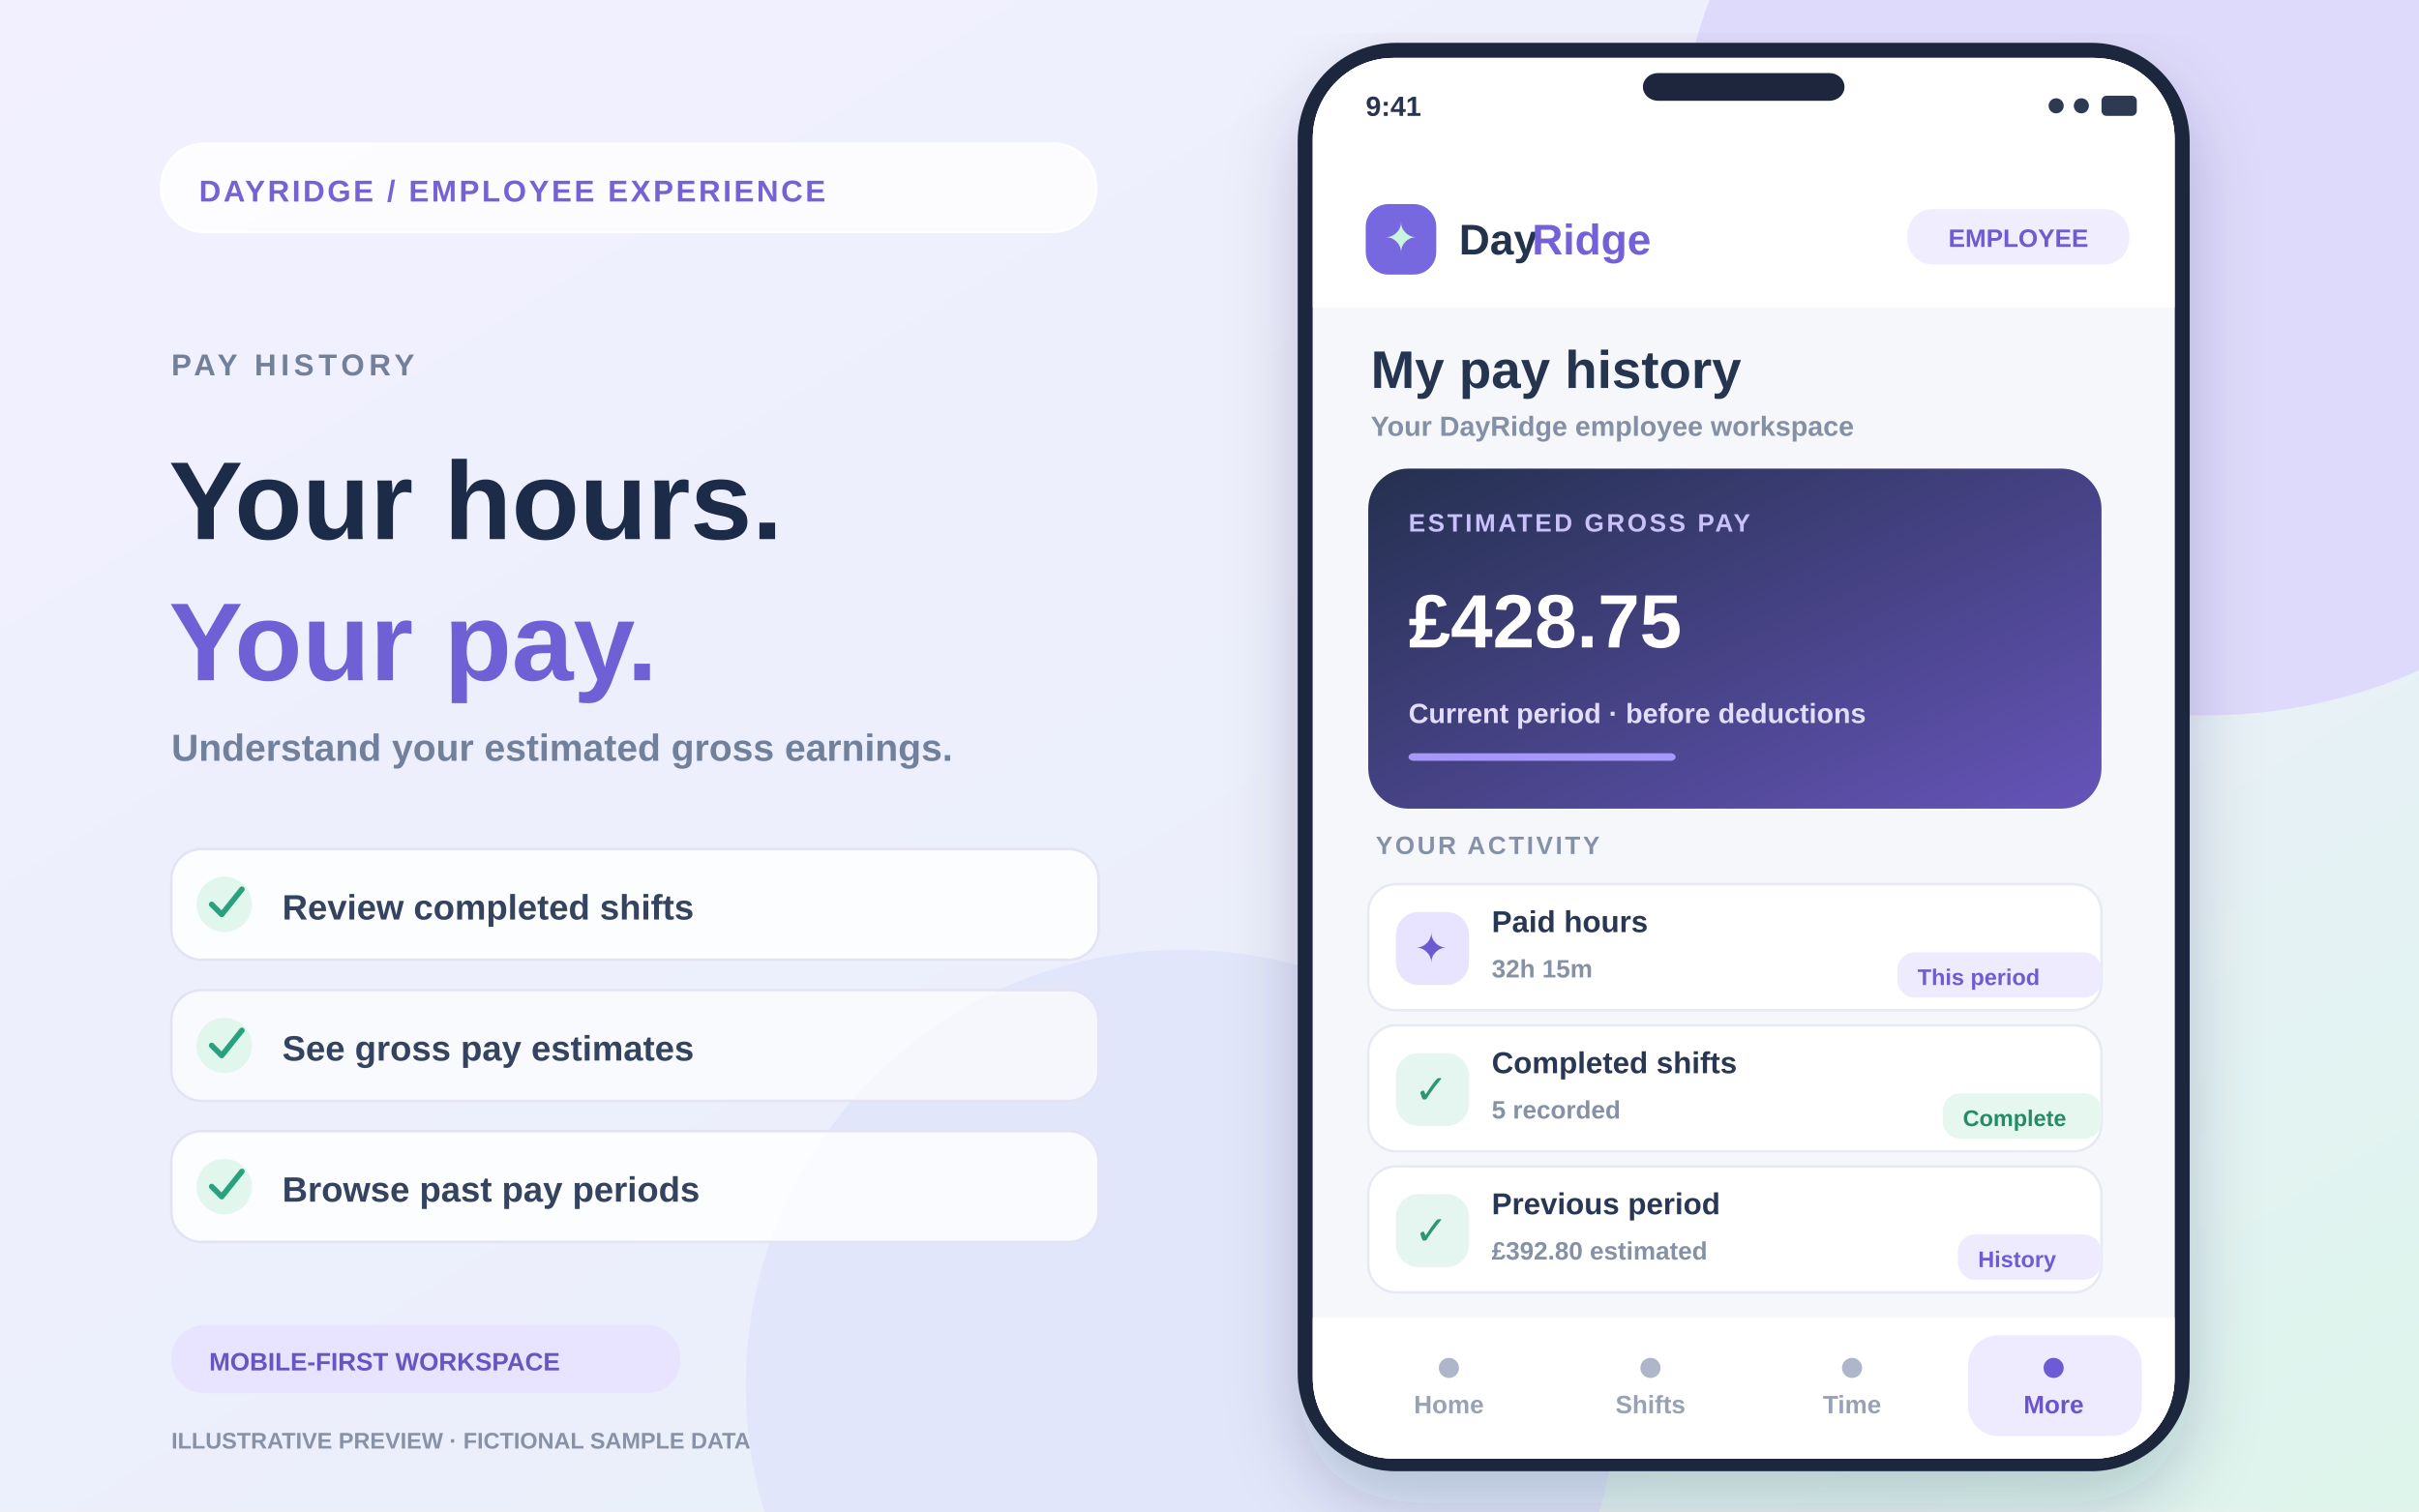
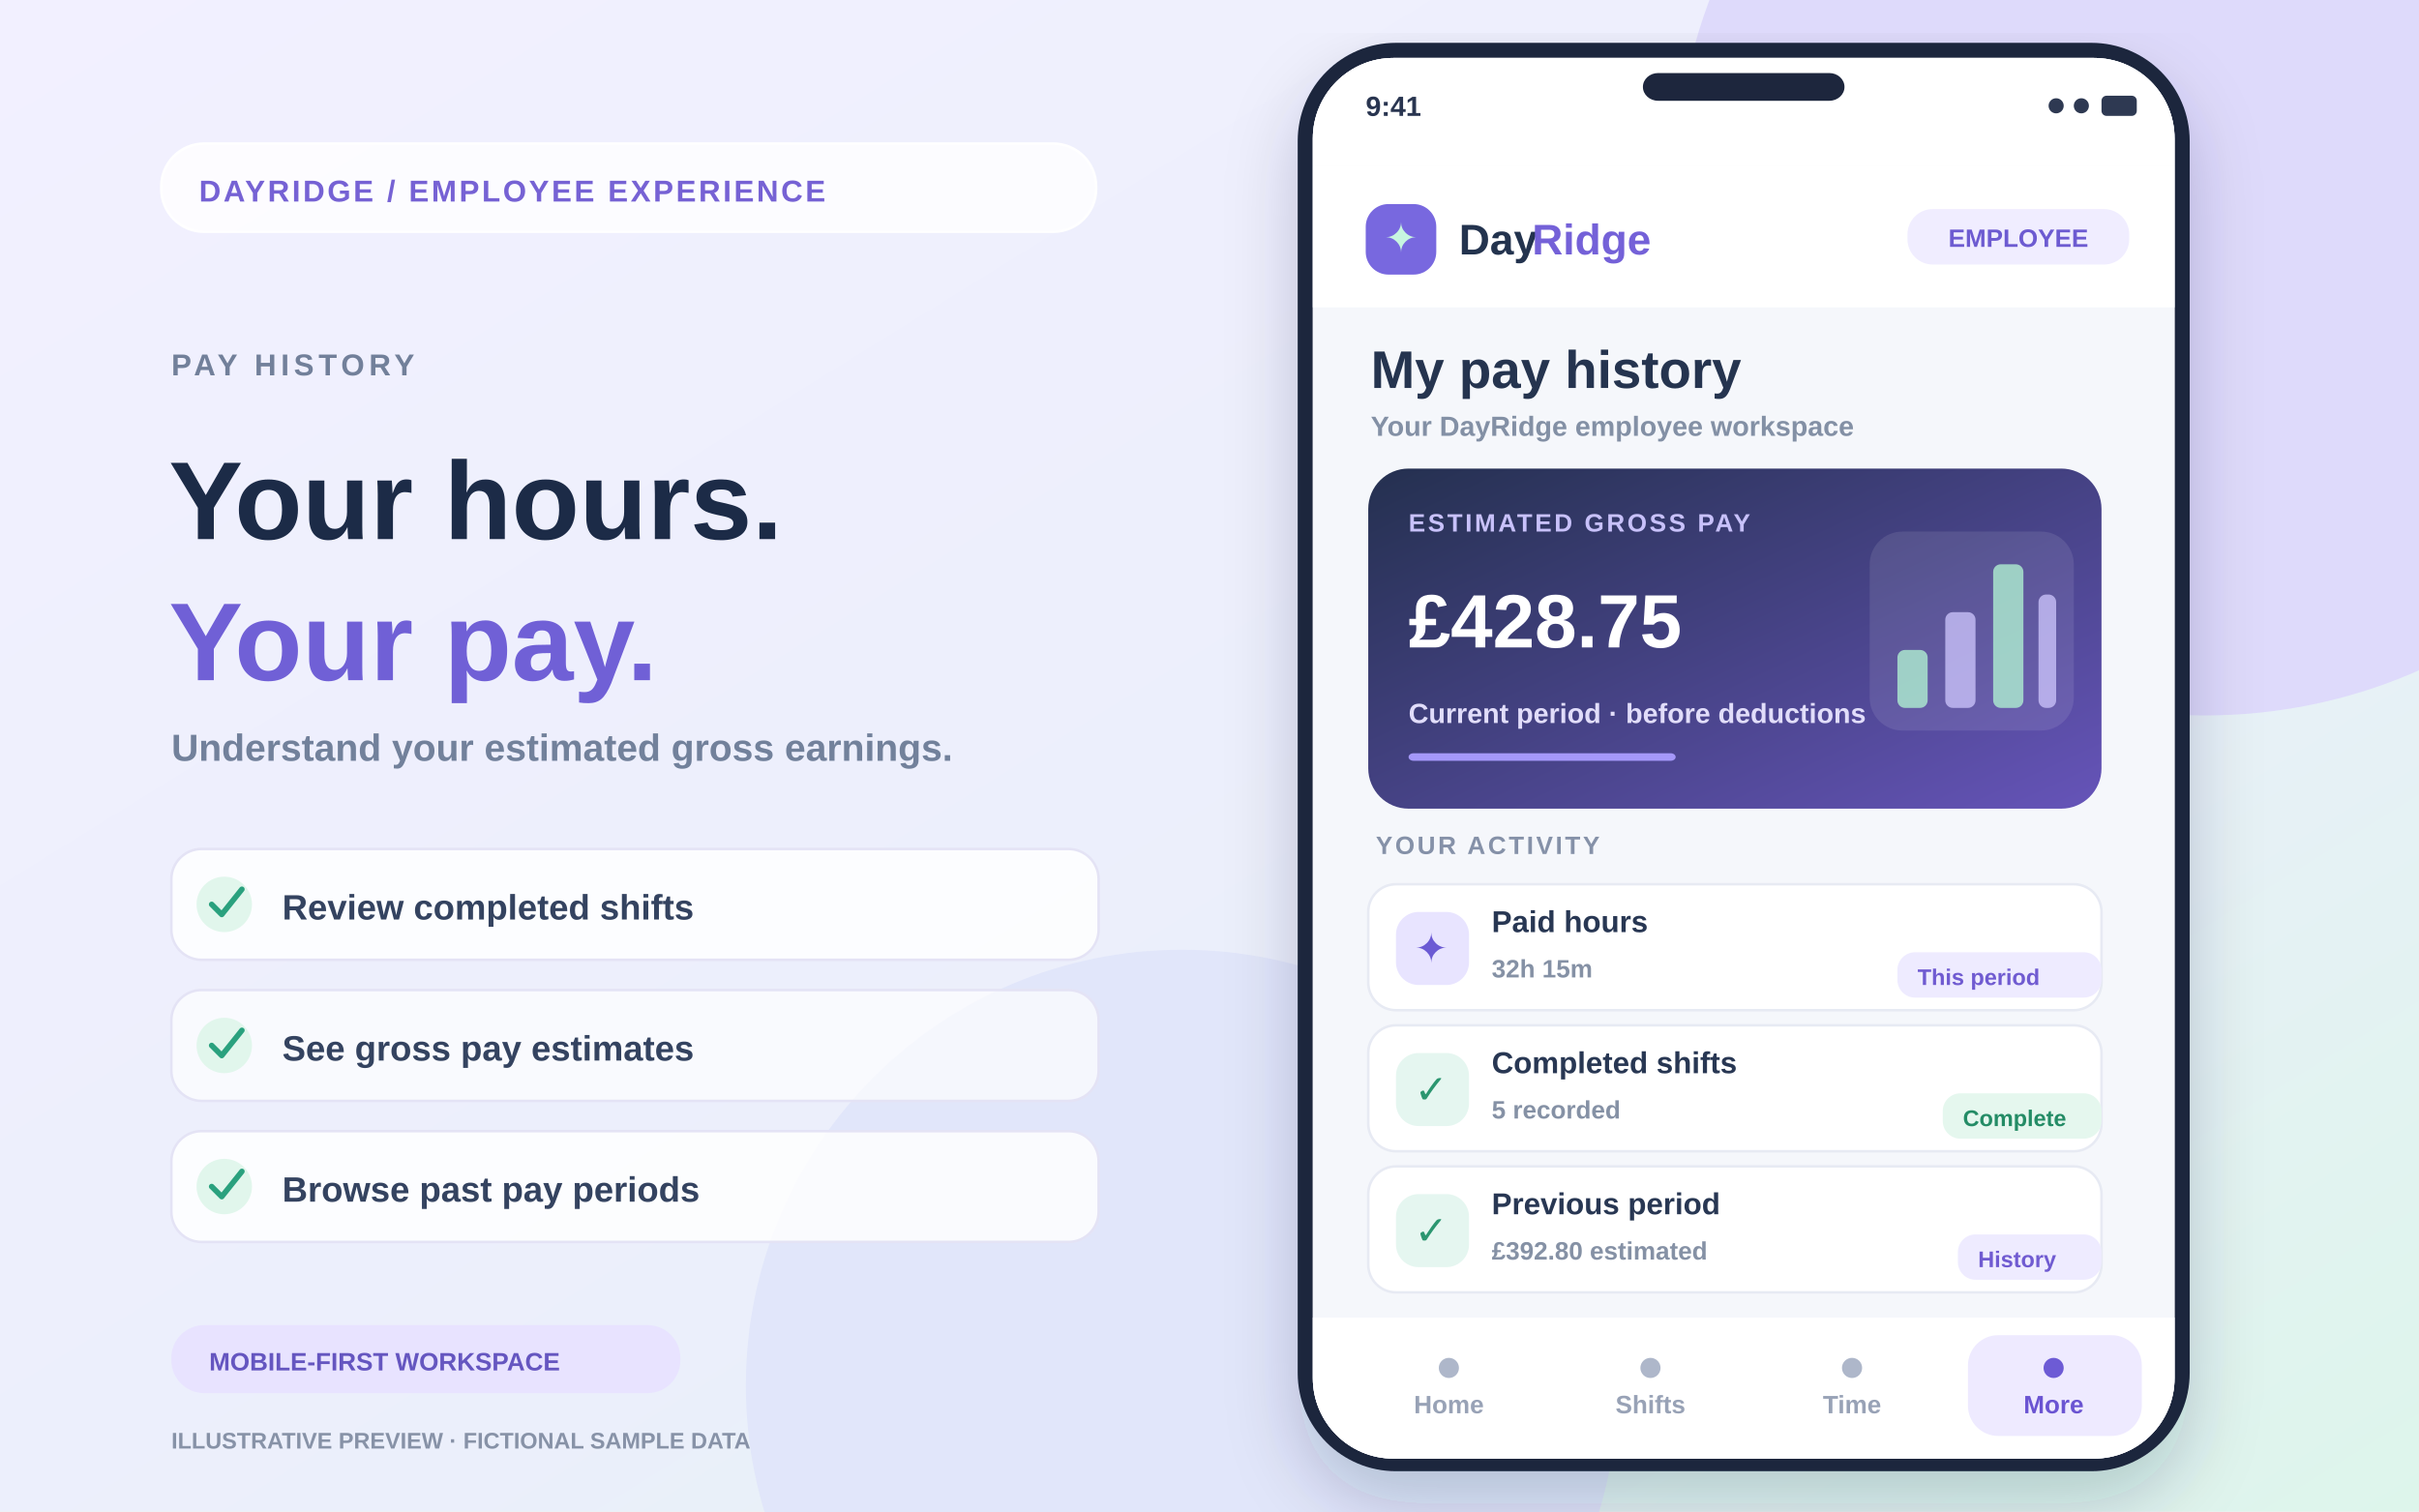
<svg xmlns="http://www.w3.org/2000/svg" width="960" height="600" viewBox="0 0 960 600" role="img" aria-label="Your hours. Your pay. employee experience illustration">
  <defs>
    <linearGradient id="canvasGradient" x1="0" y1="0" x2="1" y2="1">
      <stop stop-color="#f2f0ff" />
      <stop offset=".59" stop-color="#ebeffb" />
      <stop offset="1" stop-color="#ddf5eb" />
    </linearGradient>
    <linearGradient id="heroGradient" x1="0" y1="0" x2="1" y2="1">
      <stop stop-color="#24304f" />
      <stop offset="1" stop-color="#6654b9" />
    </linearGradient>
    <filter id="phoneShadow" x="-30%" y="-30%" width="170%" height="170%">
      <feDropShadow dx="0" dy="13" stdDeviation="14" flood-color="#1c2746" flood-opacity=".2" />
    </filter>
    <clipPath id="phoneClip">
      <rect x="521" y="23" width="342" height="556" rx="32" />
    </clipPath>
  </defs>
  <rect x="0" y="0" width="960" height="600" rx="0" fill="url(#canvasGradient)" stroke="none" />
  <circle cx="875" cy="74" r="210" fill="#dedafb" />
  <circle cx="469" cy="550" r="173" fill="#e1e6fa" />
  <rect x="64" y="57" width="371" height="35" rx="17" fill="#ffffffd4" stroke="#fff" />
  <text x="79" y="80" font-family="Arial,Helvetica,sans-serif" font-size="12" font-weight="800" fill="#7662d4" letter-spacing="1">DAYRIDGE  /  EMPLOYEE EXPERIENCE</text>
  <text x="68" y="149" font-family="Arial,Helvetica,sans-serif" font-size="12" font-weight="800" fill="#72809a" letter-spacing="1.8">PAY HISTORY</text>
  <text x="67" y="214" font-family="Arial,Helvetica,sans-serif" font-size="44" font-weight="800" fill="#1c2b47">Your hours.</text>
  <text x="67" y="270" font-family="Arial,Helvetica,sans-serif" font-size="44" font-weight="800" fill="#7060d6">Your pay.</text>
  <text x="68" y="302" font-family="Arial,Helvetica,sans-serif" font-size="15" font-weight="550" fill="#72819b">Understand your estimated gross earnings.</text>
  <rect x="68" y="337" width="368" height="44" rx="12" fill="#ffffffd8" stroke="#e4e3f5" />
  <circle cx="89" cy="359" r="11" fill="#e1f6ec" />
  <path d="M84 359l4 4 8-10" fill="none" stroke="#2aa17e" stroke-width="2.2" stroke-linecap="round" stroke-linejoin="round" />
  <text x="112" y="365" font-family="Arial,Helvetica,sans-serif" font-size="14" font-weight="650" fill="#344360">Review completed shifts</text>
  <rect x="68" y="393" width="368" height="44" rx="12" fill="#ffffffac" stroke="#e4e3f5" />
  <circle cx="89" cy="415" r="11" fill="#e1f6ec" />
  <path d="M84 415l4 4 8-10" fill="none" stroke="#2aa17e" stroke-width="2.2" stroke-linecap="round" stroke-linejoin="round" />
  <text x="112" y="421" font-family="Arial,Helvetica,sans-serif" font-size="14" font-weight="650" fill="#344360">See gross pay estimates</text>
  <rect x="68" y="449" width="368" height="44" rx="12" fill="#ffffffd8" stroke="#e4e3f5" />
  <circle cx="89" cy="471" r="11" fill="#e1f6ec" />
  <path d="M84 471l4 4 8-10" fill="none" stroke="#2aa17e" stroke-width="2.2" stroke-linecap="round" stroke-linejoin="round" />
  <text x="112" y="477" font-family="Arial,Helvetica,sans-serif" font-size="14" font-weight="650" fill="#344360">Browse past pay periods</text>
  <rect x="68" y="526" width="202" height="27" rx="13" fill="#e8e3ff" stroke="none" />
  <text x="83" y="544" font-family="Arial,Helvetica,sans-serif" font-size="10" font-weight="800" fill="#6556c0">MOBILE-FIRST WORKSPACE</text>
  <text x="68" y="575" font-family="Arial,Helvetica,sans-serif" font-size="9" font-weight="750" fill="#8792a7">ILLUSTRATIVE PREVIEW · FICTIONAL SAMPLE DATA</text>
  <g filter="url(#phoneShadow)">
    <rect x="515" y="17" width="354" height="567" rx="39" fill="#1d263d" stroke="none" />
    <rect x="521" y="23" width="342" height="556" rx="32" fill="#f7f8fc" stroke="none" />
  </g>
  <g clip-path="url(#phoneClip)">
    <rect x="521" y="23" width="342" height="556" rx="32" fill="#f5f7fb" stroke="none" />
    <rect x="521" y="23" width="342" height="43" rx="0" fill="#fff" stroke="none" />
    <text x="542" y="46" font-family="Arial,Helvetica,sans-serif" font-size="11" font-weight="800" fill="#293550">9:41</text>
    <circle cx="816" cy="42" r="3" fill="#2e3952" />
    <circle cx="826" cy="42" r="3" fill="#2e3952" />
    <rect x="834" y="38" width="14" height="8" rx="2" fill="#2e3952" stroke="none" />
    <rect x="521" y="66" width="342" height="56" rx="0" fill="#fff" stroke="none" />
    <rect x="542" y="81" width="28" height="28" rx="9" fill="#7868df" stroke="none" />
    <text x="556" y="100" font-family="Arial,Helvetica,sans-serif" font-size="16" font-weight="800" fill="#c7f5e0" text-anchor="middle">✦</text>
    <text x="579" y="101" font-family="Arial,Helvetica,sans-serif" font-size="17" font-weight="800" fill="#23334e">Day</text>
    <text x="608" y="101" font-family="Arial,Helvetica,sans-serif" font-size="17" font-weight="800" fill="#7461d8">Ridge</text>
    <rect x="757" y="83" width="88" height="22" rx="10" fill="#f0edff" stroke="none" />
    <text x="801" y="98" font-family="Arial,Helvetica,sans-serif" font-size="10" font-weight="800" fill="#6d5bd1" text-anchor="middle">EMPLOYEE</text>
    <text x="544" y="154" font-family="Arial,Helvetica,sans-serif" font-size="21" font-weight="800" fill="#25344f">My pay history</text>
    <text x="544" y="173" font-family="Arial,Helvetica,sans-serif" font-size="11" font-weight="550" fill="#8390a5">Your DayRidge employee workspace</text>
    <rect x="543" y="186" width="291" height="135" rx="16" fill="url(#heroGradient)" stroke="none" />
+     <g opacity=".8">
+       <rect x="742" y="211" width="81" height="79" rx="13" fill="#fff" fill-opacity=".12" />
+       <rect x="753" y="258" width="12" height="23" rx="3" fill="#b3f3d3" />
+       <rect x="772" y="243" width="12" height="38" rx="3" fill="#ccc4fa" />
+       <rect x="791" y="224" width="12" height="57" rx="3" fill="#b3f3d3" />
+       <rect x="809" y="236" width="7" height="45" rx="3" fill="#ccc4fa" />
+     </g>
    <text x="559" y="211" font-family="Arial,Helvetica,sans-serif" font-size="10" font-weight="800" fill="#c8c1fa" letter-spacing="1">ESTIMATED GROSS PAY</text>
    <text x="559" y="257" font-family="Arial,Helvetica,sans-serif" font-size="30" font-weight="800" fill="#fff">£428.75</text>
    <text x="559" y="287" font-family="Arial,Helvetica,sans-serif" font-size="11" font-weight="600" fill="#e1ddfa">Current period · before deductions</text>
    <rect x="559" y="299" width="106" height="3" rx="2" fill="#a598fa" stroke="none" />
    <text x="546" y="339" font-family="Arial,Helvetica,sans-serif" font-size="10" font-weight="800" fill="#8591a8" letter-spacing="1">YOUR ACTIVITY</text>
    <rect x="543" y="351" width="291" height="50" rx="11" fill="#fff" stroke="#e7eaf3" />
    <rect x="554" y="362" width="29" height="29" rx="9" fill="#e8e4ff" stroke="none" />
    <text x="568" y="382" font-family="Arial,Helvetica,sans-serif" font-size="16" font-weight="800" fill="#6b5ad4" text-anchor="middle">✦</text>
    <text x="592" y="370" font-family="Arial,Helvetica,sans-serif" font-size="12" font-weight="750" fill="#283753">Paid hours</text>
    <text x="592" y="388" font-family="Arial,Helvetica,sans-serif" font-size="10" font-weight="550" fill="#8591a5">32h 15m</text>
    <rect x="753" y="378" width="81" height="18" rx="7" fill="#eeebff" stroke="none" />
    <text x="761" y="391" font-family="Arial,Helvetica,sans-serif" font-size="9" font-weight="750" fill="#705bd1">This period</text>
    <rect x="543" y="407" width="291" height="50" rx="11" fill="#fff" stroke="#e7eaf3" />
    <rect x="554" y="418" width="29" height="29" rx="9" fill="#e5f6f0" stroke="none" />
    <text x="568" y="438" font-family="Arial,Helvetica,sans-serif" font-size="16" font-weight="800" fill="#2b9670" text-anchor="middle">✓</text>
    <text x="592" y="426" font-family="Arial,Helvetica,sans-serif" font-size="12" font-weight="750" fill="#283753">Completed shifts</text>
    <text x="592" y="444" font-family="Arial,Helvetica,sans-serif" font-size="10" font-weight="550" fill="#8591a5">5 recorded</text>
    <rect x="771" y="434" width="63" height="18" rx="7" fill="#e5f7ee" stroke="none" />
    <text x="779" y="447" font-family="Arial,Helvetica,sans-serif" font-size="9" font-weight="750" fill="#248c66">Complete</text>
    <rect x="543" y="463" width="291" height="50" rx="11" fill="#fff" stroke="#e7eaf3" />
    <rect x="554" y="474" width="29" height="29" rx="9" fill="#e5f6f0" stroke="none" />
    <text x="568" y="494" font-family="Arial,Helvetica,sans-serif" font-size="16" font-weight="800" fill="#2b9670" text-anchor="middle">✓</text>
    <text x="592" y="482" font-family="Arial,Helvetica,sans-serif" font-size="12" font-weight="750" fill="#283753">Previous period</text>
    <text x="592" y="500" font-family="Arial,Helvetica,sans-serif" font-size="10" font-weight="550" fill="#8591a5">£392.80 estimated</text>
    <rect x="777" y="490" width="57" height="18" rx="7" fill="#eeebff" stroke="none" />
    <text x="785" y="503" font-family="Arial,Helvetica,sans-serif" font-size="9" font-weight="750" fill="#705bd1">History</text>
    <rect x="521" y="523" width="342" height="56" rx="0" fill="#fff" stroke="none" />
    <circle cx="575" cy="543" r="4" fill="#aeb7ca" />
    <text x="575" y="561" font-family="Arial,Helvetica,sans-serif" font-size="10" font-weight="600" fill="#98a2b6" text-anchor="middle">Home</text>
    <circle cx="655" cy="543" r="4" fill="#aeb7ca" />
    <text x="655" y="561" font-family="Arial,Helvetica,sans-serif" font-size="10" font-weight="600" fill="#98a2b6" text-anchor="middle">Shifts</text>
    <circle cx="735" cy="543" r="4" fill="#aeb7ca" />
    <text x="735" y="561" font-family="Arial,Helvetica,sans-serif" font-size="10" font-weight="600" fill="#98a2b6" text-anchor="middle">Time</text>
    <rect x="781" y="530" width="69" height="40" rx="12" fill="#eeeaff" stroke="none" />
    <circle cx="815" cy="543" r="4" fill="#6d5bd5" />
    <text x="815" y="561" font-family="Arial,Helvetica,sans-serif" font-size="10" font-weight="800" fill="#6a54d2" text-anchor="middle">More</text>
  </g>
  <rect x="652" y="29" width="80" height="11" rx="6" fill="#1d263d" stroke="none" />
</svg>
